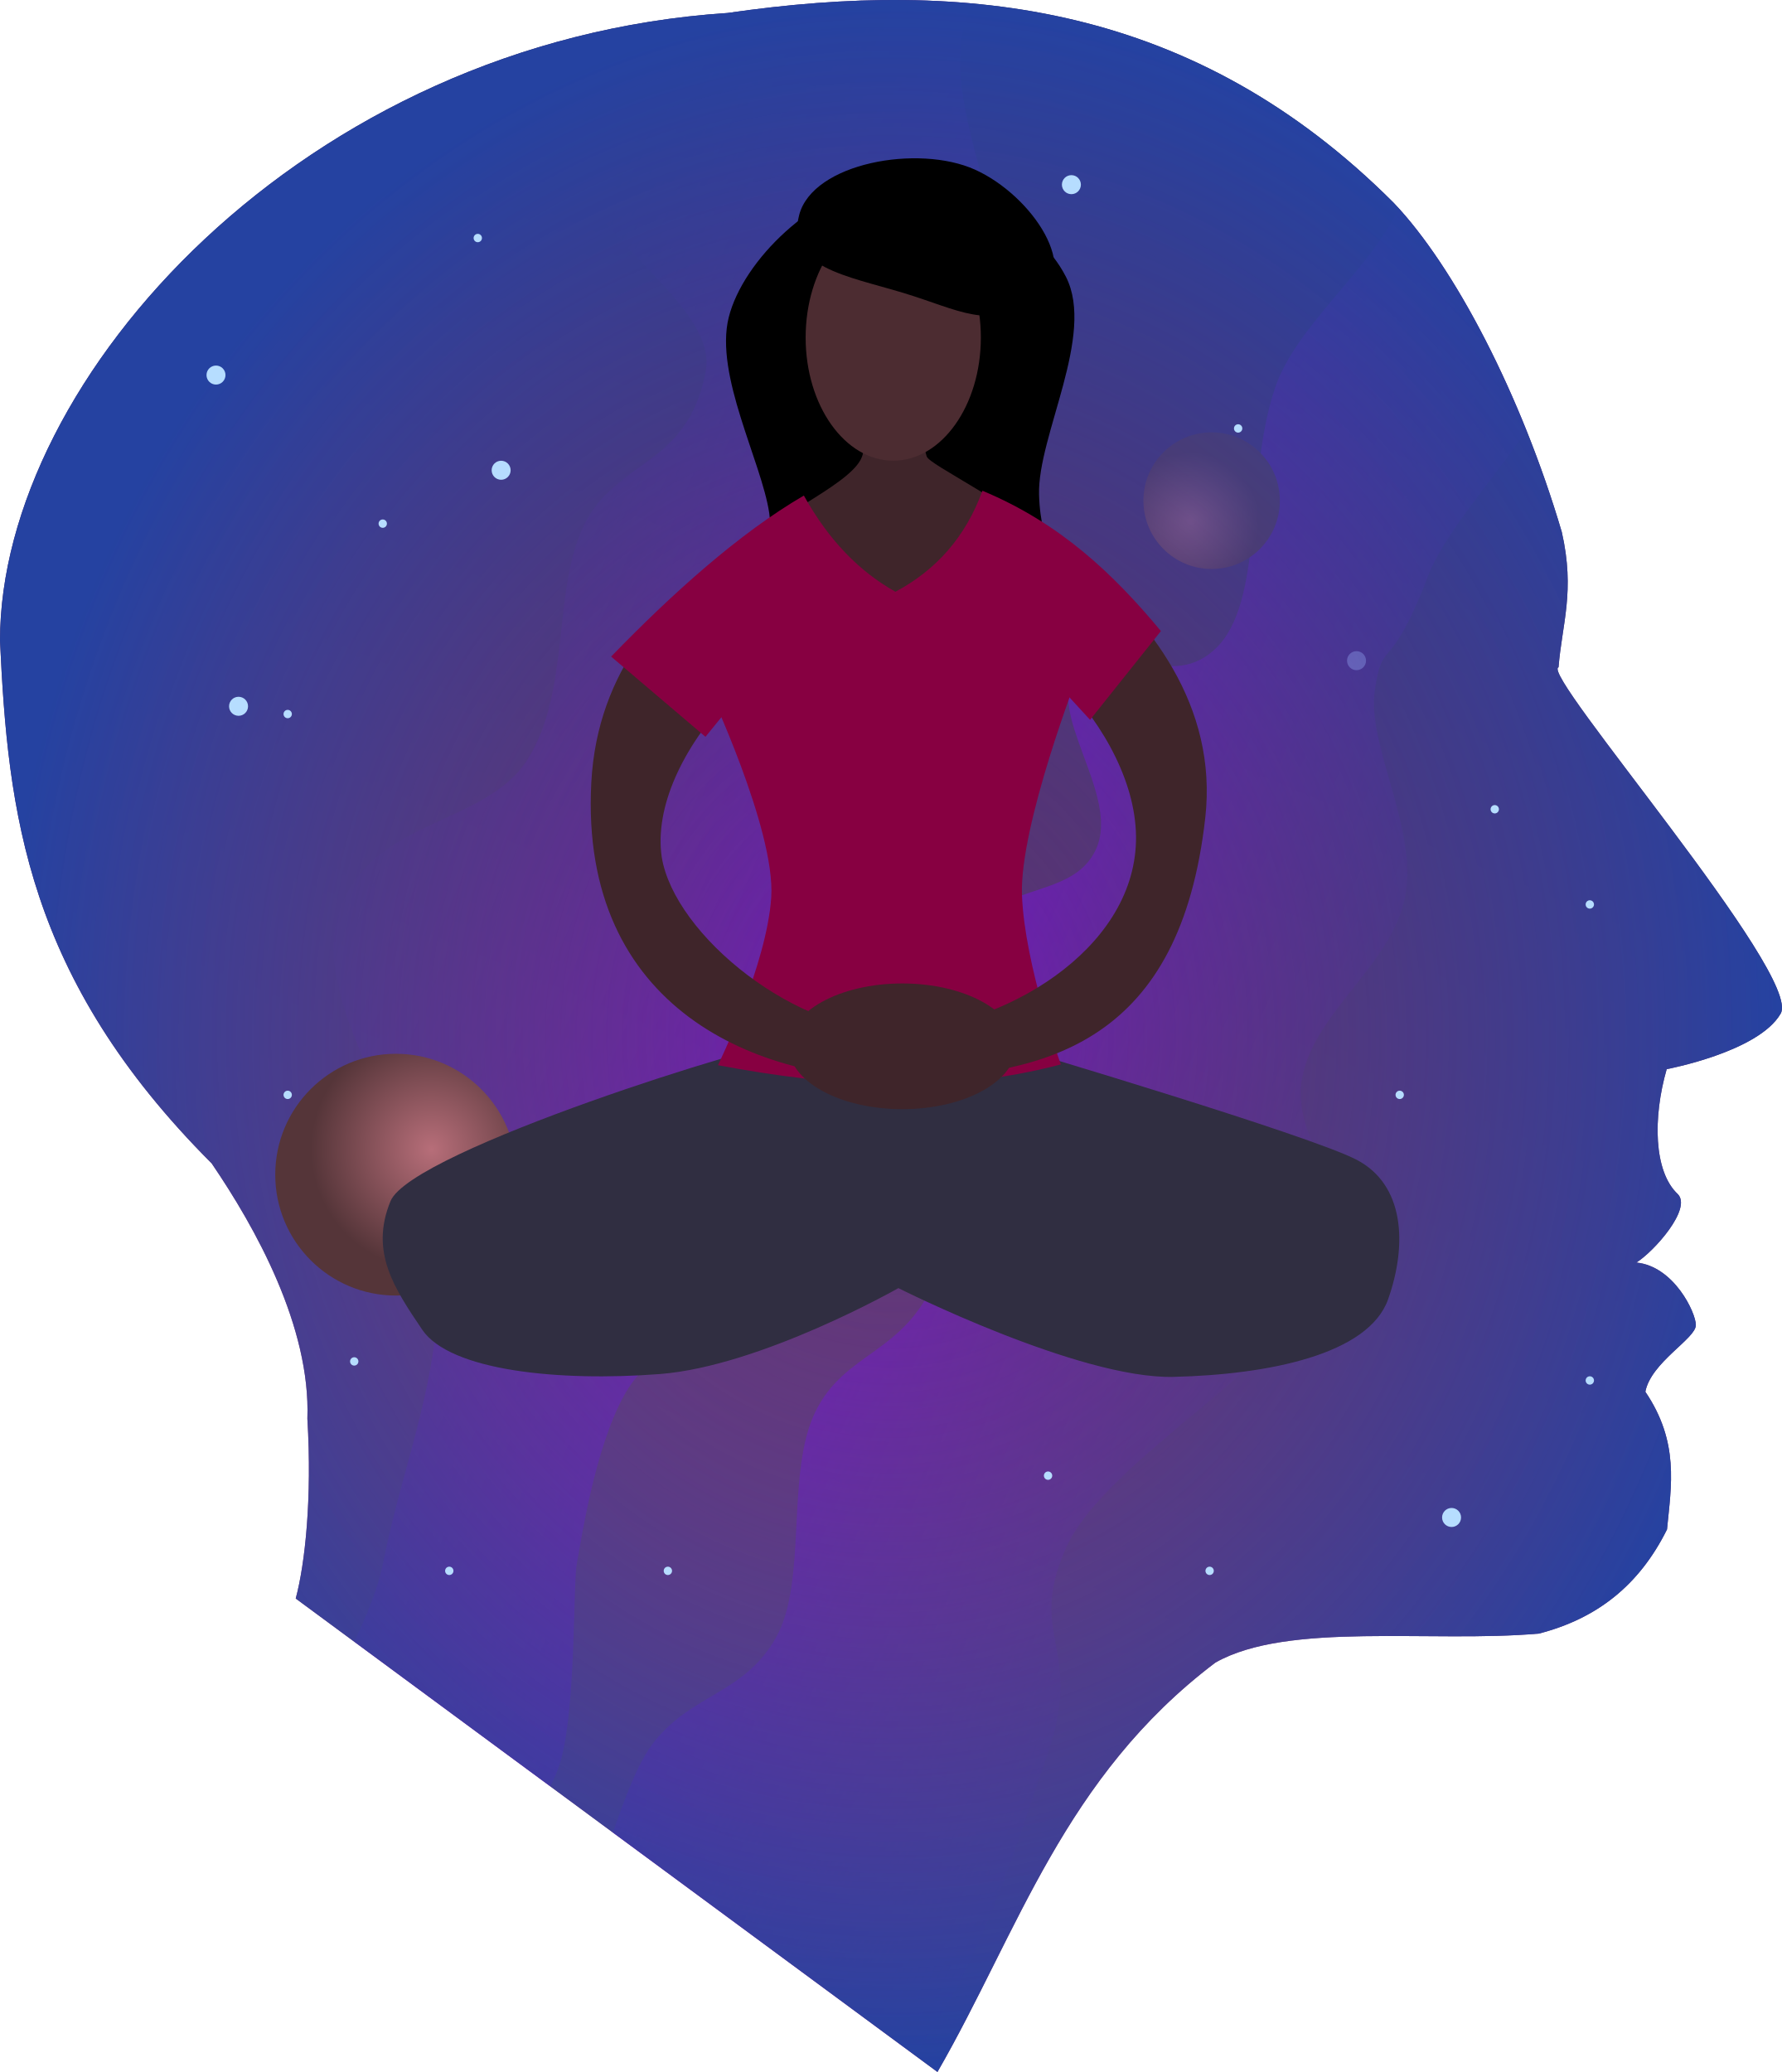
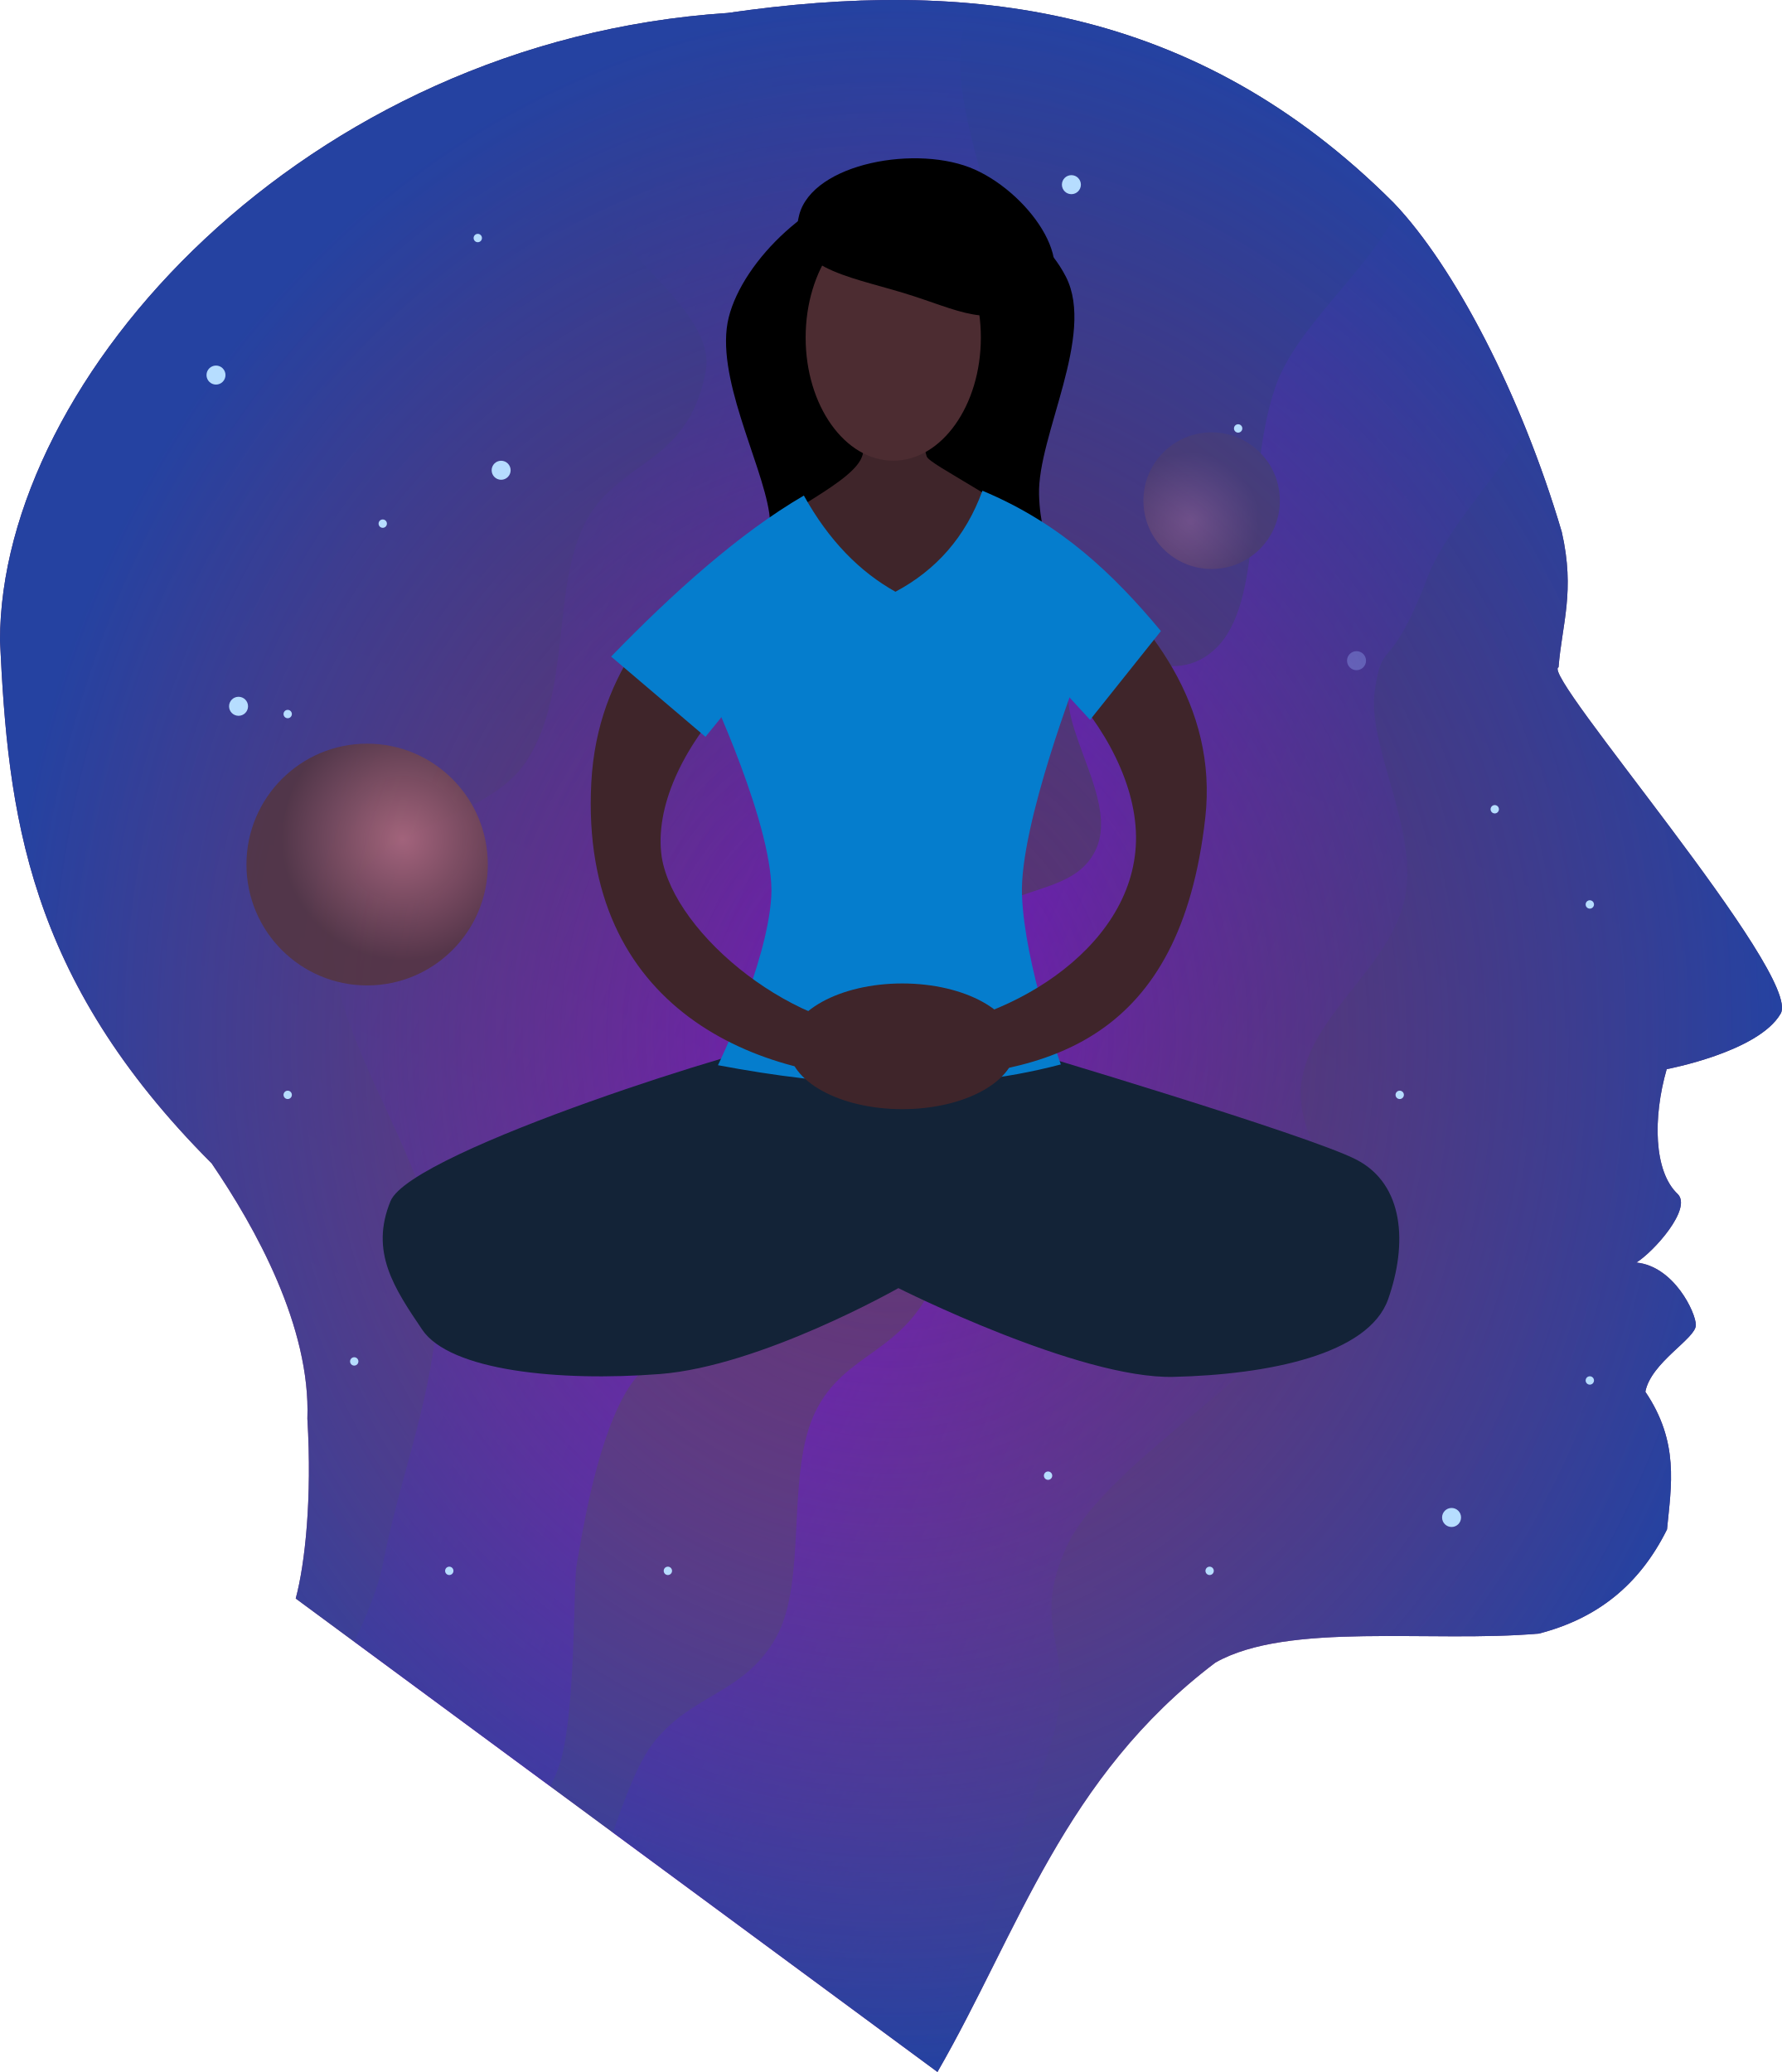
<svg xmlns="http://www.w3.org/2000/svg" xmlns:xlink="http://www.w3.org/1999/xlink" width="430" height="500" viewBox="0 0 113.771 132.292" version="1.1" id="svg5" xml:space="preserve">
  <defs id="defs2">
+     <linearGradient id="linearGradient12677">
+       <stop style="stop-color:#b76e79;stop-opacity:0.803;" offset="0" id="stop12673" />
+       <stop style="stop-color:#553539;stop-opacity:0.801;" offset="1" id="stop12675" />
+     </linearGradient>
    <linearGradient id="linearGradient30203">
      <stop style="stop-color:#793a7d;stop-opacity:0.099;" offset="0" id="stop30199" />
      <stop style="stop-color:#2542a1;stop-opacity:1;" offset="0.997" id="stop30201" />
    </linearGradient>
    <linearGradient id="linearGradient27091">
      <stop style="stop-color:#b76e79;stop-opacity:1;" offset="0" id="stop27087" />
      <stop style="stop-color:#553539;stop-opacity:1;" offset="1" id="stop27089" />
    </linearGradient>
    <linearGradient id="linearGradient24067">
      <stop style="stop-color:#8000ff;stop-opacity:0;" offset="0" id="stop24063" />
      <stop style="stop-color:#8000ff;stop-opacity:0.58;" offset="0.537" id="stop24071" />
      <stop style="stop-color:#8000ff;stop-opacity:0;" offset="1" id="stop24065" />
    </linearGradient>
    <linearGradient id="linearGradient8827">
      <stop style="stop-color:#793a7d;stop-opacity:1;" offset="0" id="stop8823" />
      <stop style="stop-color:#162559;stop-opacity:1;" offset="1" id="stop8825" />
    </linearGradient>
    <linearGradient xlink:href="#linearGradient8827" id="linearGradient645" gradientUnits="userSpaceOnUse" x1="50.452" y1="113.575" x2="102.487" y2="-11.821" gradientTransform="matrix(1.146724,0,0,1.148666,-21.4109,-14.82913)" />
    <linearGradient xlink:href="#linearGradient24067" id="linearGradient647" gradientUnits="userSpaceOnUse" x1="38.189" y1="58" x2="93.868" y2="81.674" gradientTransform="matrix(1.146724,0,0,1.148666,-21.4109,-14.82913)" />
    <radialGradient xlink:href="#linearGradient27091" id="radialGradient649" gradientUnits="userSpaceOnUse" gradientTransform="matrix(0.6480689,0,0,0.6491665,20.80617,3.610678)" cx="85.187" cy="45.644" fx="85.187" fy="45.644" r="6.719" />
    <radialGradient xlink:href="#linearGradient30203" id="radialGradient651" gradientUnits="userSpaceOnUse" gradientTransform="matrix(1.146724,0,0,1.333398,-21.41091,-27.85198)" cx="68.278" cy="70.495" fx="68.278" fy="70.495" r="49.607" />
-     <radialGradient xlink:href="#linearGradient27091" id="radialGradient653" gradientUnits="userSpaceOnUse" gradientTransform="matrix(1.146724,0,0,1.148666,-74.7847,24.82716)" cx="89.24" cy="42.264" fx="89.24" fy="42.264" r="6.719" />
+     <radialGradient xlink:href="#linearGradient12677" id="radialGradient653" gradientUnits="userSpaceOnUse" gradientTransform="matrix(1.146724,0,0,1.148666,-76.62278,5.02595)" cx="89.24" cy="42.264" fx="89.24" fy="42.264" r="6.719" />
  </defs>
  <g id="layer1">
    <path style="fill:url(#linearGradient645);fill-opacity:1;stroke:none;stroke-width:0.304;stroke-linecap:round;stroke-linejoin:round;stroke-dasharray:none;stroke-opacity:1;paint-order:fill markers stroke" d="M 59.852,132.292 18.88,102.063 C 19.473,99.848 19.93,95.708 19.624,90.58 19.84,84.717 16.307,78.376 13.514,74.281 1.662,62.416 0.511,51.842 -1.0832208e-6,40.915 -1.0832208e-6,24.136 19.415,2.608 46.452,0.828 61.694,-1.381 76.279,0.246 88.971,12.942 c 3.891,4.071 8.161,12.287 10.74,21.021 0.867,3.798 0.007,5.901 -0.206,8.641 -1.21,0.373 15.595,19.661 14.181,22.113 -1.414,2.453 -7.276,3.545 -7.276,3.545 -0.887,3.081 -0.837,6.535 0.707,7.978 0.923,0.925 -1.512,3.662 -2.642,4.37 2.404,0.241 3.797,3.204 3.797,3.992 0,0.864 -2.864,2.375 -3.225,4.257 2.181,3.226 1.652,5.986 1.383,8.791 -1.783,3.587 -4.489,5.697 -8.177,6.65 -6.895,0.607 -16.011,-0.777 -20.653,1.851 -9.676,7.313 -12.569,17.151 -17.748,26.139 z" id="path577" />
    <ellipse style="fill:#b6ddff;fill-opacity:1;stroke:none;stroke-width:0.304;stroke-linecap:round;stroke-linejoin:round;stroke-dasharray:none;stroke-opacity:1;paint-order:fill markers stroke" id="circle579" cx="86.607" cy="42.182" rx="0.606" ry="0.607" />
    <path id="path581" style="fill:url(#linearGradient647);fill-opacity:1;stroke:none;stroke-width:0.304;stroke-linecap:round;stroke-linejoin:round;stroke-dasharray:none;stroke-opacity:1;paint-order:fill markers stroke" d="M 57.741,0.003 C 54.032,-0.037 50.262,0.276 46.452,0.828 42.977,1.057 39.629,1.613 36.431,2.443 31.017,12.523 46.126,18.056 45.054,23.729 c -1.146,6.07 -5.741,5.628 -7.773,9.804 -2.032,4.176 -0.841,10.55 -3.583,14.928 -2.743,4.378 -10.156,3.73 -12.096,9.915 -1.94,6.186 5.992,15.269 6.331,22.364 0.338,7.095 -2.115,12.227 -3.479,19.057 -0.335,1.68 -1.036,3.342 -1.841,5.021 l 12.518,9.235 c 0.286,-0.551 0.53,-1.12 0.69,-1.713 0.962,-3.548 0.763,-11.304 1.009,-12.532 0.246,-1.228 1.111,-7.391 3.096,-10.857 1.985,-3.466 7.301,-5.446 8.757,-9.161 1.456,-3.715 -1.23,-6.381 -0.175,-11.259 1.055,-4.877 7.559,-12.056 7.981,-16.887 C 56.912,46.813 53.152,46.993 53.742,41.603 54.332,36.214 62.234,29.49 64.06,22.046 65.668,15.496 59.045,5.834 62.123,0.227 60.672,0.093 59.211,0.019 57.741,0.003 Z M 89.307,13.313 c -1.961,4.034 -6.567,7.525 -7.891,11.421 -1.974,5.808 -0.661,13.768 -3.854,16.72 -3.193,2.952 -6.763,-1.393 -8.844,1.308 -2.08,2.701 2.834,7.967 1.261,11.444 -1.573,3.477 -6.748,1.82 -9.321,6.525 -2.573,4.705 1.172,15.775 -0.862,20.779 -2.033,5.004 -5.84,4.711 -7.749,8.647 -1.909,3.936 -0.466,10.822 -2.515,14.415 -2.049,3.593 -5.269,3.53 -7.744,6.611 -1.073,1.336 -1.871,3.605 -2.665,5.816 l 19.257,14.207 c 4.477,-5.985 6.843,-14.532 8.468,-19.12 2.439,-6.888 -1.347,-7.529 1.217,-13.261 2.563,-5.732 14.703,-11.994 16.594,-17.818 1.89,-5.824 -2.345,-8.096 -1.504,-12.284 0.841,-4.188 5.748,-7.167 6.563,-11.512 0.815,-4.345 -2.456,-9.596 -1.945,-13.124 0.511,-3.528 0.932,-0.814 3.42,-7.362 0.896,-2.359 3.609,-5.517 6.281,-9.202 C 95.099,21.591 92.121,16.411 89.307,13.313 Z" />
    <ellipse style="fill:url(#radialGradient649);fill-opacity:1;stroke:none;stroke-width:0.172;stroke-linecap:round;stroke-linejoin:round;stroke-dasharray:none;stroke-opacity:1;paint-order:fill markers stroke" id="circle583" cx="77.356" cy="31.966" rx="4.355" ry="4.362" />
    <path style="fill:url(#radialGradient651);fill-opacity:1;stroke:none;stroke-width:0.304;stroke-linecap:round;stroke-linejoin:round;stroke-dasharray:none;stroke-opacity:1;paint-order:fill markers stroke" d="M 59.852,132.291 18.88,102.063 C 19.473,99.847 19.93,95.708 19.624,90.58 19.84,84.717 16.307,78.376 13.514,74.281 1.662,62.416 0.511,51.842 0,40.915 0,24.135 19.415,2.608 46.452,0.828 c 15.242,-2.208 29.827,-0.582 42.519,12.114 3.891,4.071 8.161,12.287 10.74,21.021 0.867,3.798 0.007,5.901 -0.206,8.641 -1.21,0.373 15.595,19.661 14.181,22.113 -1.414,2.453 -7.276,3.545 -7.276,3.545 -0.887,3.081 -0.837,6.535 0.707,7.978 0.923,0.925 -1.512,3.662 -2.642,4.37 2.404,0.241 3.797,3.204 3.797,3.992 0,0.864 -2.864,2.375 -3.225,4.257 2.181,3.226 1.652,5.986 1.383,8.791 -1.783,3.587 -4.489,5.698 -8.177,6.65 -6.895,0.607 -16.011,-0.777 -20.653,1.851 -9.676,7.313 -12.569,17.151 -17.748,26.139 z" id="path585" />
    <ellipse style="fill:#b6ddff;fill-opacity:1;stroke:none;stroke-width:0.304;stroke-linecap:round;stroke-linejoin:round;stroke-dasharray:none;stroke-opacity:1;paint-order:fill markers stroke" id="circle587" cx="15.23" cy="45.095" rx="0.606" ry="0.607" />
    <ellipse style="fill:#b6ddff;fill-opacity:1;stroke:none;stroke-width:0.304;stroke-linecap:round;stroke-linejoin:round;stroke-dasharray:none;stroke-opacity:1;paint-order:fill markers stroke" id="circle589" cx="13.79" cy="23.947" rx="0.606" ry="0.607" />
    <ellipse style="fill:#b6ddff;fill-opacity:1;stroke:none;stroke-width:0.304;stroke-linecap:round;stroke-linejoin:round;stroke-dasharray:none;stroke-opacity:1;paint-order:fill markers stroke" id="circle591" cx="31.995" cy="30.025" rx="0.606" ry="0.607" />
    <ellipse style="fill:#b6ddff;fill-opacity:1;stroke:none;stroke-width:0.304;stroke-linecap:round;stroke-linejoin:round;stroke-dasharray:none;stroke-opacity:1;paint-order:fill markers stroke" id="circle593" cx="56.267" cy="78.652" rx="0.606" ry="0.607" />
    <ellipse style="fill:#b6ddff;fill-opacity:1;stroke:none;stroke-width:0.304;stroke-linecap:round;stroke-linejoin:round;stroke-dasharray:none;stroke-opacity:1;paint-order:fill markers stroke" id="circle595" cx="68.403" cy="11.79" rx="0.606" ry="0.607" />
    <ellipse style="fill:#b6ddff;fill-opacity:1;stroke:none;stroke-width:0.304;stroke-linecap:round;stroke-linejoin:round;stroke-dasharray:none;stroke-opacity:1;paint-order:fill markers stroke" id="circle597" cx="92.675" cy="96.887" rx="0.606" ry="0.607" />
    <ellipse style="fill:#b6ddff;fill-opacity:1;stroke:none;stroke-width:0.304;stroke-linecap:round;stroke-linejoin:round;stroke-dasharray:none;stroke-opacity:1;paint-order:fill markers stroke" id="circle599" cx="18.368" cy="45.59" rx="0.266" ry="0.267" />
    <ellipse style="fill:#b6ddff;fill-opacity:1;stroke:none;stroke-width:0.304;stroke-linecap:round;stroke-linejoin:round;stroke-dasharray:none;stroke-opacity:1;paint-order:fill markers stroke" id="circle601" cx="30.504" cy="15.198" rx="0.266" ry="0.267" />
    <ellipse style="fill:#b6ddff;fill-opacity:1;stroke:none;stroke-width:0.304;stroke-linecap:round;stroke-linejoin:round;stroke-dasharray:none;stroke-opacity:1;paint-order:fill markers stroke" id="circle603" cx="24.436" cy="33.433" rx="0.266" ry="0.267" />
    <ellipse style="fill:#b6ddff;fill-opacity:1;stroke:none;stroke-width:0.304;stroke-linecap:round;stroke-linejoin:round;stroke-dasharray:none;stroke-opacity:1;paint-order:fill markers stroke" id="circle605" cx="18.368" cy="69.904" rx="0.266" ry="0.267" />
    <ellipse style="fill:#b6ddff;fill-opacity:1;stroke:none;stroke-width:0.304;stroke-linecap:round;stroke-linejoin:round;stroke-dasharray:none;stroke-opacity:1;paint-order:fill markers stroke" id="circle607" cx="42.64" cy="57.747" rx="0.266" ry="0.267" />
    <ellipse style="fill:#b6ddff;fill-opacity:1;stroke:none;stroke-width:0.304;stroke-linecap:round;stroke-linejoin:round;stroke-dasharray:none;stroke-opacity:1;paint-order:fill markers stroke" id="circle609" cx="42.64" cy="100.295" rx="0.266" ry="0.267" />
    <ellipse style="fill:#b6ddff;fill-opacity:1;stroke:none;stroke-width:0.304;stroke-linecap:round;stroke-linejoin:round;stroke-dasharray:none;stroke-opacity:1;paint-order:fill markers stroke" id="circle611" cx="66.913" cy="94.217" rx="0.266" ry="0.267" />
    <ellipse style="fill:#b6ddff;fill-opacity:1;stroke:none;stroke-width:0.304;stroke-linecap:round;stroke-linejoin:round;stroke-dasharray:none;stroke-opacity:1;paint-order:fill markers stroke" id="circle613" cx="66.913" cy="82.06" rx="0.266" ry="0.267" />
    <ellipse style="fill:#b6ddff;fill-opacity:1;stroke:none;stroke-width:0.304;stroke-linecap:round;stroke-linejoin:round;stroke-dasharray:none;stroke-opacity:1;paint-order:fill markers stroke" id="circle615" cx="72.981" cy="75.982" rx="0.266" ry="0.267" />
    <ellipse style="fill:#b6ddff;fill-opacity:1;stroke:none;stroke-width:0.304;stroke-linecap:round;stroke-linejoin:round;stroke-dasharray:none;stroke-opacity:1;paint-order:fill markers stroke" id="circle617" cx="60.844" cy="57.747" rx="0.266" ry="0.267" />
    <ellipse style="fill:#b6ddff;fill-opacity:1;stroke:none;stroke-width:0.304;stroke-linecap:round;stroke-linejoin:round;stroke-dasharray:none;stroke-opacity:1;paint-order:fill markers stroke" id="circle619" cx="66.913" cy="39.512" rx="0.266" ry="0.267" />
    <ellipse style="fill:#b6ddff;fill-opacity:1;stroke:none;stroke-width:0.304;stroke-linecap:round;stroke-linejoin:round;stroke-dasharray:none;stroke-opacity:1;paint-order:fill markers stroke" id="circle621" cx="79.049" cy="27.355" rx="0.266" ry="0.267" />
    <ellipse style="fill:#b6ddff;fill-opacity:1;stroke:none;stroke-width:0.304;stroke-linecap:round;stroke-linejoin:round;stroke-dasharray:none;stroke-opacity:1;paint-order:fill markers stroke" id="circle623" cx="52.956" cy="15.198" rx="0.266" ry="0.267" />
    <ellipse style="fill:#b6ddff;fill-opacity:1;stroke:none;stroke-width:0.304;stroke-linecap:round;stroke-linejoin:round;stroke-dasharray:none;stroke-opacity:1;paint-order:fill markers stroke" id="circle625" cx="101.501" cy="88.139" rx="0.266" ry="0.267" />
    <ellipse style="fill:#b6ddff;fill-opacity:1;stroke:none;stroke-width:0.304;stroke-linecap:round;stroke-linejoin:round;stroke-dasharray:none;stroke-opacity:1;paint-order:fill markers stroke" id="circle627" cx="89.364" cy="69.904" rx="0.266" ry="0.267" />
    <ellipse style="fill:#b6ddff;fill-opacity:1;stroke:none;stroke-width:0.304;stroke-linecap:round;stroke-linejoin:round;stroke-dasharray:none;stroke-opacity:1;paint-order:fill markers stroke" id="circle629" cx="95.432" cy="51.669" rx="0.266" ry="0.267" />
    <ellipse style="fill:#b6ddff;fill-opacity:1;stroke:none;stroke-width:0.304;stroke-linecap:round;stroke-linejoin:round;stroke-dasharray:none;stroke-opacity:1;paint-order:fill markers stroke" id="circle631" cx="101.501" cy="57.747" rx="0.266" ry="0.267" />
    <ellipse style="fill:#b6ddff;fill-opacity:1;stroke:none;stroke-width:0.304;stroke-linecap:round;stroke-linejoin:round;stroke-dasharray:none;stroke-opacity:1;paint-order:fill markers stroke" id="circle633" cx="77.228" cy="100.295" rx="0.266" ry="0.267" />
    <ellipse style="fill:#b6ddff;fill-opacity:1;stroke:none;stroke-width:0.304;stroke-linecap:round;stroke-linejoin:round;stroke-dasharray:none;stroke-opacity:1;paint-order:fill markers stroke" id="circle635" cx="28.684" cy="100.295" rx="0.266" ry="0.267" />
    <ellipse style="fill:#b6ddff;fill-opacity:1;stroke:none;stroke-width:0.304;stroke-linecap:round;stroke-linejoin:round;stroke-dasharray:none;stroke-opacity:1;paint-order:fill markers stroke" id="circle637" cx="22.616" cy="86.923" rx="0.266" ry="0.267" />
-     <ellipse style="fill:url(#radialGradient653);fill-opacity:1;stroke:none;stroke-width:0.304;stroke-linecap:round;stroke-linejoin:round;stroke-dasharray:none;stroke-opacity:1;paint-order:fill markers stroke" id="circle639" cx="25.278" cy="75" rx="7.705" ry="7.718" />
+     <ellipse style="opacity:1;fill:url(#radialGradient653);fill-opacity:1;stroke:none;stroke-width:0.304;stroke-linecap:round;stroke-linejoin:round;stroke-dasharray:none;stroke-opacity:1;paint-order:fill markers stroke" id="circle639" cx="23.44" cy="55.199" rx="7.705" ry="7.718" />
    <g id="g14668" transform="translate(-1.708026,-6.448625)">
-       <path style="opacity:1;fill:#302e41;fill-opacity:1;stroke:none;stroke-width:0.529;stroke-linecap:round;stroke-linejoin:round;stroke-opacity:1;paint-order:fill markers stroke" d="m 51.93,73.024 c -1.137,-0.193 -23.946,6.86 -25.288,10.111 -1.342,3.251 0.249,5.578 2.018,8.205 1.769,2.627 8.725,3.335 15.179,2.837 6.454,-0.499 15.226,-5.485 15.226,-5.485 0,0 11.531,5.81 17.564,5.667 C 82.663,94.216 89.086,92.94 90.334,89.397 91.582,85.854 91.35,82.084 88.331,80.502 85.312,78.921 66.753,73.415 66.753,73.415 Z" id="path10651" />
+       <path style="opacity:1;fill:#132337;fill-opacity:1;stroke:none;stroke-width:0.529;stroke-linecap:round;stroke-linejoin:round;stroke-opacity:1;paint-order:fill markers stroke" d="m 51.93,73.024 c -1.137,-0.193 -23.946,6.86 -25.288,10.111 -1.342,3.251 0.249,5.578 2.018,8.205 1.769,2.627 8.725,3.335 15.179,2.837 6.454,-0.499 15.226,-5.485 15.226,-5.485 0,0 11.531,5.81 17.564,5.667 C 82.663,94.216 89.086,92.94 90.334,89.397 91.582,85.854 91.35,82.084 88.331,80.502 85.312,78.921 66.753,73.415 66.753,73.415 Z" id="path10651" />
      <path style="opacity:1;fill:#000000;fill-opacity:1;stroke:none;stroke-width:0.529;stroke-linecap:round;stroke-linejoin:round;stroke-opacity:1;paint-order:fill markers stroke" d="m 66.814,45.715 c 2.937,-4.291 1.329,-3.934 1.232,-7.693 -0.097,-3.759 3.612,-10.177 1.718,-13.896 -1.894,-3.719 -7.345,-6.537 -11.682,-6.02 -4.337,0.517 -8.935,4.938 -9.85,8.612 -0.915,3.674 2.098,9.208 2.587,12.487 0.489,3.279 -3.756,1.447 -0.404,5.581 3.352,4.134 13.462,5.22 16.399,0.929 z" id="path10647" />
-       <path style="opacity:1;fill:#870041;fill-opacity:1;stroke:none;stroke-width:0.529;stroke-linecap:round;stroke-linejoin:round;stroke-opacity:1;paint-order:fill markers stroke" d="m 46.847,50.177 c 0,0 4.378,9.234 4.101,13.552 -0.276,4.318 -3.402,10.73 -3.402,10.73 7.221,1.357 14.487,1.897 21.891,-0.049 0,0 -2.307,-6.326 -2.481,-10.791 -0.174,-4.465 3.625,-14.231 3.625,-14.231 z" id="path10645" />
+       <path style="opacity:1;fill:#057dcd;fill-opacity:1;stroke:none;stroke-width:0.529;stroke-linecap:round;stroke-linejoin:round;stroke-opacity:1;paint-order:fill markers stroke" d="m 46.847,50.177 c 0,0 4.378,9.234 4.101,13.552 -0.276,4.318 -3.402,10.73 -3.402,10.73 7.221,1.357 14.487,1.897 21.891,-0.049 0,0 -2.307,-6.326 -2.481,-10.791 -0.174,-4.465 3.625,-14.231 3.625,-14.231 z" id="path10645" />
      <path id="path10641" style="opacity:1;fill:#3f252a;fill-opacity:1;stroke:none;stroke-width:0.529;stroke-linecap:round;stroke-linejoin:round;stroke-opacity:1;paint-order:fill markers stroke" d="m 60.661,30.965 -3.448,0.052 c 0,0 -0.454,0.737 -0.39,4.155 0.064,3.418 -16.601,6.741 -17.364,21.251 -0.763,14.51 10.743,19.105 19.97,18.894 C 68.658,75.106 77.072,72.92 78.66,58.642 80.249,44.364 61.258,36.711 60.872,35.59 60.486,34.47 60.661,30.965 60.661,30.965 Z m -0.987,13.922 C 66.092,44.871 74.399,53.11 74.235,60.15 74.071,67.19 65.695,72.003 59.169,72.275 52.643,72.547 44.766,66.157 43.955,61.167 43.031,54.857 51.083,45.891 59.675,44.886 Z" />
      <ellipse style="opacity:1;fill:#4c2c31;fill-opacity:1;stroke:none;stroke-width:0.614;stroke-linecap:round;stroke-linejoin:round;stroke-opacity:1;paint-order:fill markers stroke" id="path10585" cx="58.737" cy="27.999" rx="5.593" ry="7.864" />
      <path style="opacity:1;fill:#000000;fill-opacity:1;stroke:none;stroke-width:0.529;stroke-linecap:round;stroke-linejoin:round;stroke-opacity:1;paint-order:fill markers stroke" d="m 52.73,20.179 c -0.862,3.328 3.021,3.872 6.648,4.97 3.627,1.098 5.378,2.385 8.452,0.512 3.075,-1.873 -0.233,-6.73 -3.863,-8.376 -3.63,-1.646 -10.376,-0.434 -11.237,2.894 z" id="path10649" />
-       <path style="opacity:1;fill:#870041;fill-opacity:1;stroke:none;stroke-width:0.529;stroke-linecap:round;stroke-linejoin:round;stroke-opacity:1;paint-order:fill markers stroke" d="m 53.03,38.088 c 1.6,2.882 3.574,4.87 5.848,6.142 2.594,-1.382 4.478,-3.498 5.553,-6.449 5.022,2.094 8.413,5.377 11.395,8.959 l -4.522,5.668 -2.018,-2.196 -19.984,0.142 -2.554,3.138 -6.023,-5.123 c 3.873,-3.995 8.163,-7.872 12.305,-10.28 z" id="path13293" />
+       <path style="opacity:1;fill:#057dcd;fill-opacity:1;stroke:none;stroke-width:0.529;stroke-linecap:round;stroke-linejoin:round;stroke-opacity:1;paint-order:fill markers stroke" d="m 53.03,38.088 c 1.6,2.882 3.574,4.87 5.848,6.142 2.594,-1.382 4.478,-3.498 5.553,-6.449 5.022,2.094 8.413,5.377 11.395,8.959 l -4.522,5.668 -2.018,-2.196 -19.984,0.142 -2.554,3.138 -6.023,-5.123 c 3.873,-3.995 8.163,-7.872 12.305,-10.28 z" id="path13293" />
      <ellipse style="opacity:1;fill:#3f252a;fill-opacity:1;stroke:none;stroke-width:0.529;stroke-linecap:round;stroke-linejoin:round;stroke-opacity:1;paint-order:fill markers stroke" id="path13347" cx="59.315" cy="73.253" rx="7.25" ry="4.013" />
    </g>
  </g>
</svg>
